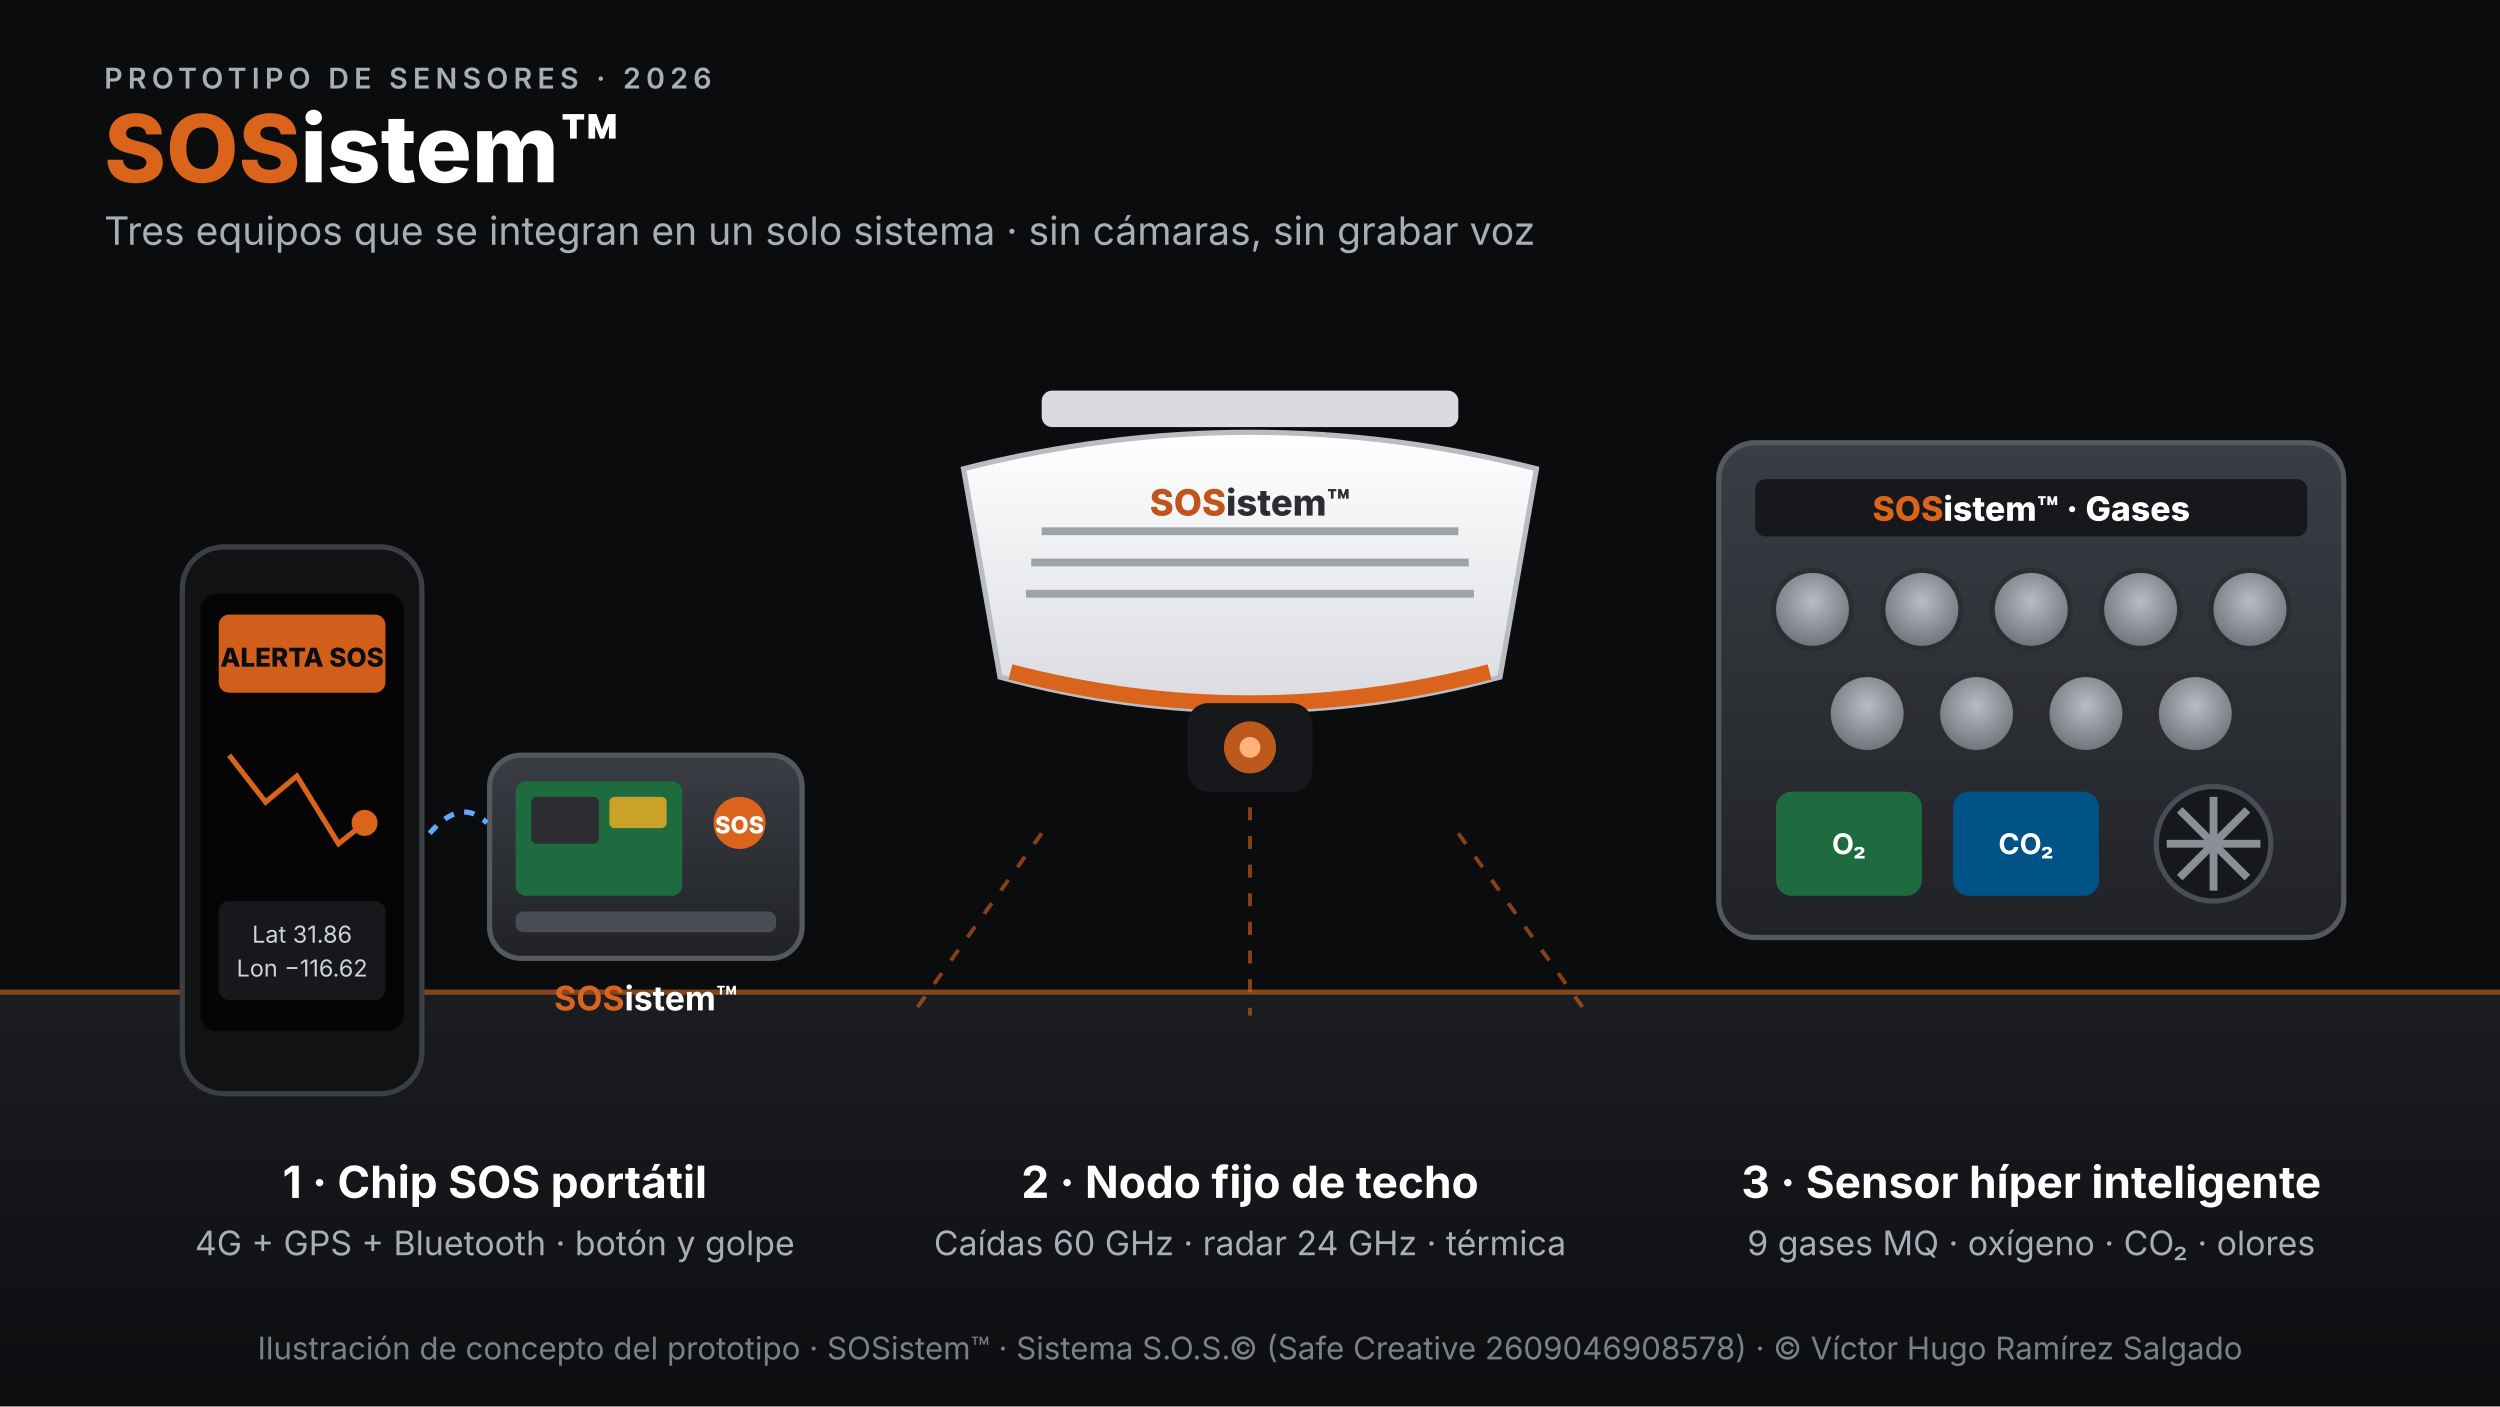
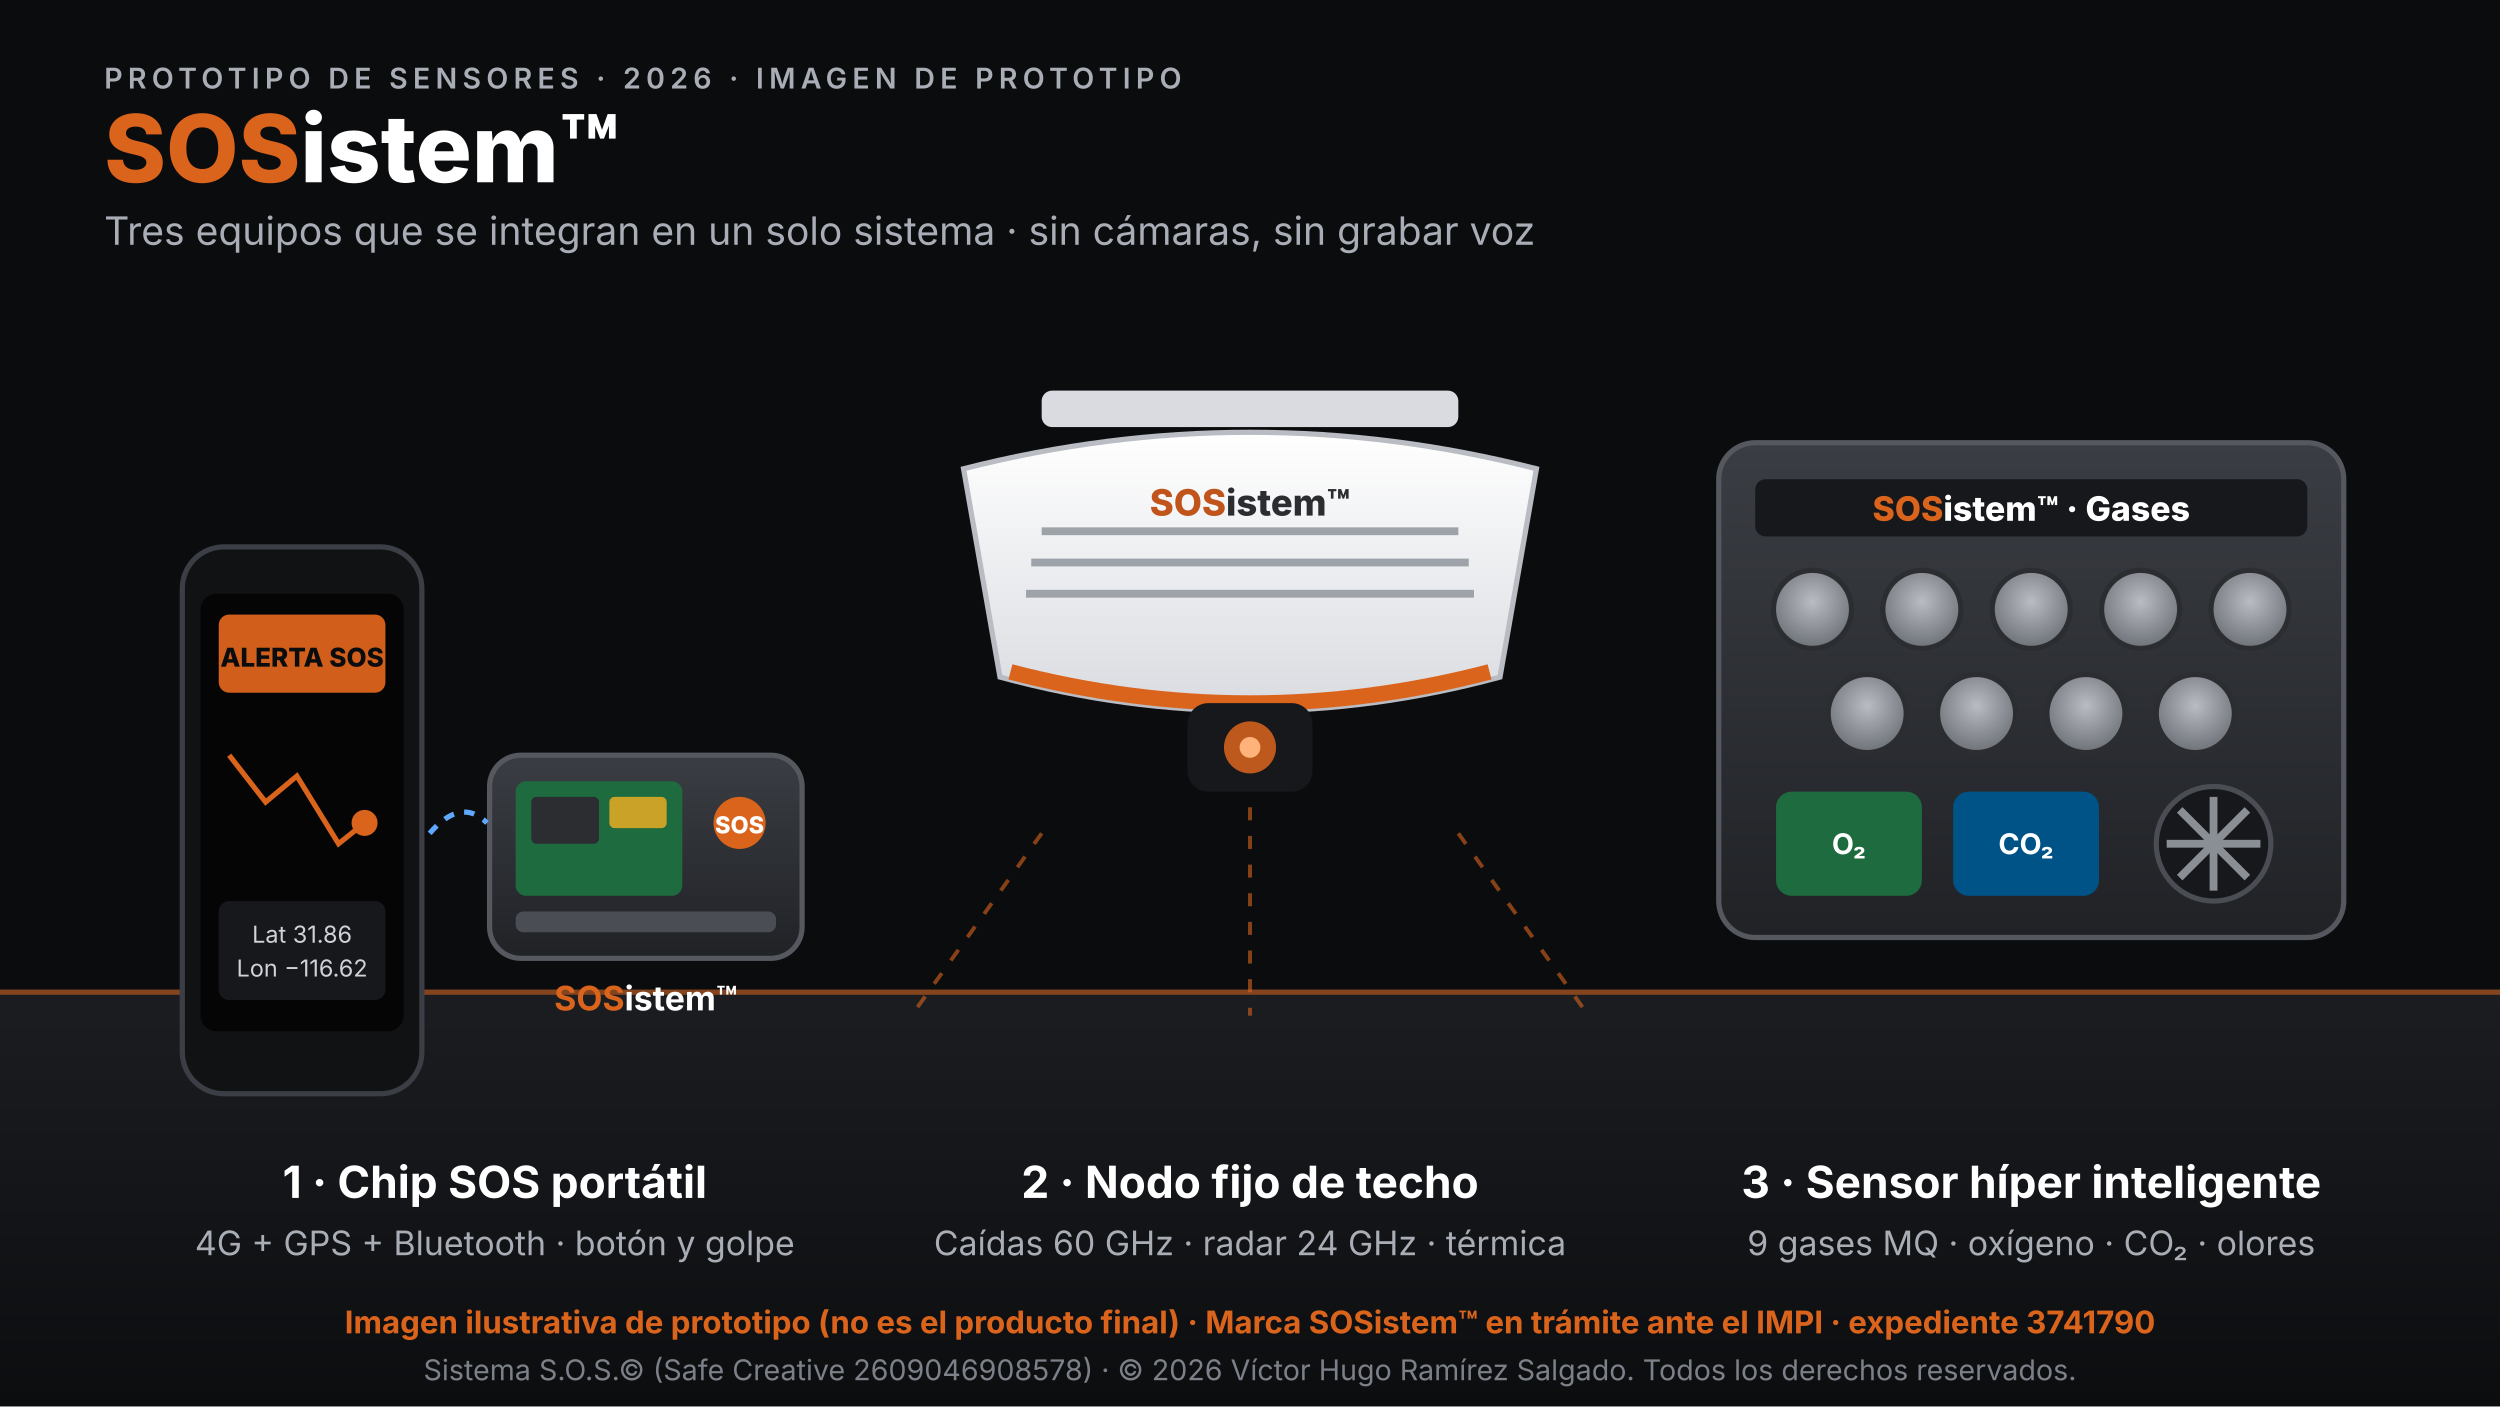
<svg xmlns="http://www.w3.org/2000/svg" viewBox="0 0 960 540" role="img" aria-labelledby="t d">
  <defs>
    <linearGradient id="piso" x1="0" y1="0" x2="0" y2="1">
      <stop offset="0" stop-color="#1b1d21" />
      <stop offset="1" stop-color="#0c0d0f" />
    </linearGradient>
    <linearGradient id="cuerpo" x1="0" y1="0" x2="0" y2="1">
      <stop offset="0" stop-color="#3a3d43" />
      <stop offset="1" stop-color="#202226" />
    </linearGradient>
    <linearGradient id="blanco" x1="0" y1="0" x2="0" y2="1">
      <stop offset="0" stop-color="#ffffff" />
      <stop offset="1" stop-color="#d9dbe0" />
    </linearGradient>
    <radialGradient id="malla" cx=".5" cy=".4" r=".6">
      <stop offset="0" stop-color="#b9bcc2" />
      <stop offset="1" stop-color="#6d7178" />
    </radialGradient>
  </defs>
  <rect width="960" height="540" fill="#0b0c0e" />
  <rect y="380" width="960" height="160" fill="url(#piso)" />
  <rect y="380" width="960" height="2" fill="#DB641C" opacity=".55" />
-   <text x="40" y="34" fill="#a9adb5" font-family="Inter,Arial,sans-serif" font-size="11" font-weight="600" letter-spacing="2">PROTOTIPO DE SENSORES · 2026</text>
+   <text x="40" y="34" fill="#a9adb5" font-family="Inter,Arial,sans-serif" font-size="11" font-weight="600" letter-spacing="2">PROTOTIPO DE SENSORES · 2026 · IMAGEN DE PROTOTIPO</text>
  <text x="40" y="70" fill="#ffffff" font-family="Inter,Arial,sans-serif" font-size="36" font-weight="800">
    <tspan fill="#DB641C">SOS</tspan>istem™</text>
  <text x="40" y="94" fill="#a9adb5" font-family="Inter,Arial,sans-serif" font-size="15">Tres equipos que se integran en un solo sistema · sin cámaras, sin grabar voz</text>
  <g transform="translate(70 170)">
    <rect x="0" y="40" width="92" height="210" rx="16" fill="#111214" stroke="#3b3e44" stroke-width="2" />
    <rect x="7" y="58" width="78" height="168" rx="6" fill="#050506" />
    <rect x="14" y="66" width="64" height="30" rx="4" fill="#DB641C" opacity=".95" />
    <text x="46" y="86" text-anchor="middle" fill="#0b0c0e" font-family="Inter,Arial,sans-serif" font-size="10" font-weight="800">ALERTA SOS</text>
    <path d="M18 120 l14 18 l12 -10 l16 26 l10 -8" fill="none" stroke="#DB641C" stroke-width="2" />
    <circle cx="70" cy="146" r="5" fill="#DB641C" />
    <rect x="14" y="176" width="64" height="38" rx="4" fill="#16181b" />
    <text x="46" y="192" text-anchor="middle" fill="#cfd2d8" font-family="Inter,Arial,sans-serif" font-size="9">Lat 31.86</text>
    <text x="46" y="205" text-anchor="middle" fill="#cfd2d8" font-family="Inter,Arial,sans-serif" font-size="9">Lon −116.62</text>
    <g transform="translate(118 120)">
      <rect x="0" y="0" width="120" height="78" rx="12" fill="url(#cuerpo)" stroke="#55585e" stroke-width="2" />
      <rect x="10" y="10" width="64" height="44" rx="4" fill="#1d6b3e" />
      <rect x="16" y="16" width="26" height="18" rx="2" fill="#2b2d31" />
      <rect x="46" y="16" width="22" height="12" rx="2" fill="#c9a227" />
      <circle cx="96" cy="26" r="10" fill="#DB641C" />
      <text x="96" y="30" text-anchor="middle" fill="#fff" font-family="Inter,Arial,sans-serif" font-size="9" font-weight="800">SOS</text>
      <rect x="10" y="60" width="100" height="8" rx="3" fill="#4a4d53" />
      <text x="60" y="98" text-anchor="middle" fill="#ffffff" font-family="Inter,Arial,sans-serif" font-size="13" font-weight="700">
        <tspan fill="#DB641C">SOS</tspan>istem™</text>
    </g>
    <path d="M95 150 q12 -14 22 -4" fill="none" stroke="#5fa8ff" stroke-width="2" stroke-dasharray="4 4" />
  </g>
  <text x="190" y="460" text-anchor="middle" fill="#ffffff" font-family="Inter,Arial,sans-serif" font-size="17" font-weight="700">1 · Chip SOS portátil</text>
  <text x="190" y="482" text-anchor="middle" fill="#a9adb5" font-family="Inter,Arial,sans-serif" font-size="13">4G + GPS + Bluetooth · botón y golpe</text>
  <g transform="translate(360 150)">
    <rect x="40" y="0" width="160" height="14" rx="4" fill="#d9dbe0" />
    <path d="M10 30 Q120 2 230 30 L216 110 Q120 136 24 110 Z" fill="url(#blanco)" stroke="#b9bcc2" stroke-width="2" />
    <g stroke="#9ea2a9" stroke-width="3">
      <path d="M40 54h160" />
      <path d="M36 66h168" />
      <path d="M34 78h172" />
    </g>
    <path d="M28 108 Q120 132 212 108" fill="none" stroke="#DB641C" stroke-width="6" />
    <text x="120" y="48" text-anchor="middle" fill="#2b2d31" font-family="Inter,Arial,sans-serif" font-size="14" font-weight="800">
      <tspan fill="#C0541A">SOS</tspan>istem™</text>
    <rect x="96" y="120" width="48" height="34" rx="8" fill="#16181b" />
    <circle cx="120" cy="137" r="10" fill="#DB641C" opacity=".85" />
    <circle cx="120" cy="137" r="4" fill="#ffb27a" />
    <path d="M40 170 L-10 240 M200 170 L250 240" stroke="#DB641C" stroke-width="1.5" stroke-dasharray="5 6" opacity=".6" />
    <path d="M120 160 L120 240" stroke="#DB641C" stroke-width="1.5" stroke-dasharray="5 6" opacity=".6" />
  </g>
  <text x="480" y="460" text-anchor="middle" fill="#ffffff" font-family="Inter,Arial,sans-serif" font-size="17" font-weight="700">2 · Nodo fijo de techo</text>
  <text x="480" y="482" text-anchor="middle" fill="#a9adb5" font-family="Inter,Arial,sans-serif" font-size="13">Caídas 60 GHz · radar 24 GHz · térmica</text>
  <g transform="translate(660 170)">
    <rect x="0" y="0" width="240" height="190" rx="14" fill="url(#cuerpo)" stroke="#55585e" stroke-width="2" />
    <rect x="14" y="14" width="212" height="22" rx="4" fill="#16181b" />
    <text x="120" y="30" text-anchor="middle" fill="#ffffff" font-family="Inter,Arial,sans-serif" font-size="13" font-weight="800">
      <tspan fill="#DB641C">SOS</tspan>istem™ · Gases</text>
    <g fill="url(#malla)" stroke="#2b2d31" stroke-width="2">
      <circle cx="36" cy="64" r="15" />
      <circle cx="78" cy="64" r="15" />
      <circle cx="120" cy="64" r="15" />
      <circle cx="162" cy="64" r="15" />
      <circle cx="204" cy="64" r="15" />
      <circle cx="57" cy="104" r="15" />
      <circle cx="99" cy="104" r="15" />
      <circle cx="141" cy="104" r="15" />
      <circle cx="183" cy="104" r="15" />
    </g>
    <rect x="22" y="134" width="56" height="40" rx="6" fill="#1d6b3e" />
    <text x="50" y="158" text-anchor="middle" fill="#fff" font-family="Inter,Arial,sans-serif" font-size="11" font-weight="700">O₂</text>
    <rect x="90" y="134" width="56" height="40" rx="6" fill="#005387" />
    <text x="118" y="158" text-anchor="middle" fill="#fff" font-family="Inter,Arial,sans-serif" font-size="11" font-weight="700">CO₂</text>
    <circle cx="190" cy="154" r="22" fill="#16181b" stroke="#4a4d53" stroke-width="2" />
    <g stroke="#8a8e95" stroke-width="3">
      <path d="M190 136v36" />
      <path d="M172 154h36" />
      <path d="M177 141l26 26" />
      <path d="M203 141l-26 26" />
    </g>
  </g>
  <text x="780" y="460" text-anchor="middle" fill="#ffffff" font-family="Inter,Arial,sans-serif" font-size="17" font-weight="700">3 · Sensor híper inteligente</text>
  <text x="780" y="482" text-anchor="middle" fill="#a9adb5" font-family="Inter,Arial,sans-serif" font-size="13">9 gases MQ · oxígeno · CO₂ · olores</text>
-   <text x="480" y="522" text-anchor="middle" fill="#7c8088" font-family="Inter,Arial,sans-serif" font-size="12">Ilustración de concepto del prototipo · SOSistem™ · Sistema S.O.S.© (Safe Creative 2609046908578) · © Víctor Hugo Ramírez Salgado</text>
+   <text x="480" y="512" text-anchor="middle" fill="#DB641C" font-family="Inter,Arial,sans-serif" font-size="12" font-weight="700">Imagen ilustrativa de prototipo (no es el producto final) · Marca SOSistem™ en trámite ante el IMPI · expediente 3741790</text>
+   <text x="480" y="530" text-anchor="middle" fill="#7c8088" font-family="Inter,Arial,sans-serif" font-size="11">Sistema S.O.S.© (Safe Creative 2609046908578) · © 2026 Víctor Hugo Ramírez Salgado. Todos los derechos reservados.</text>
</svg>
